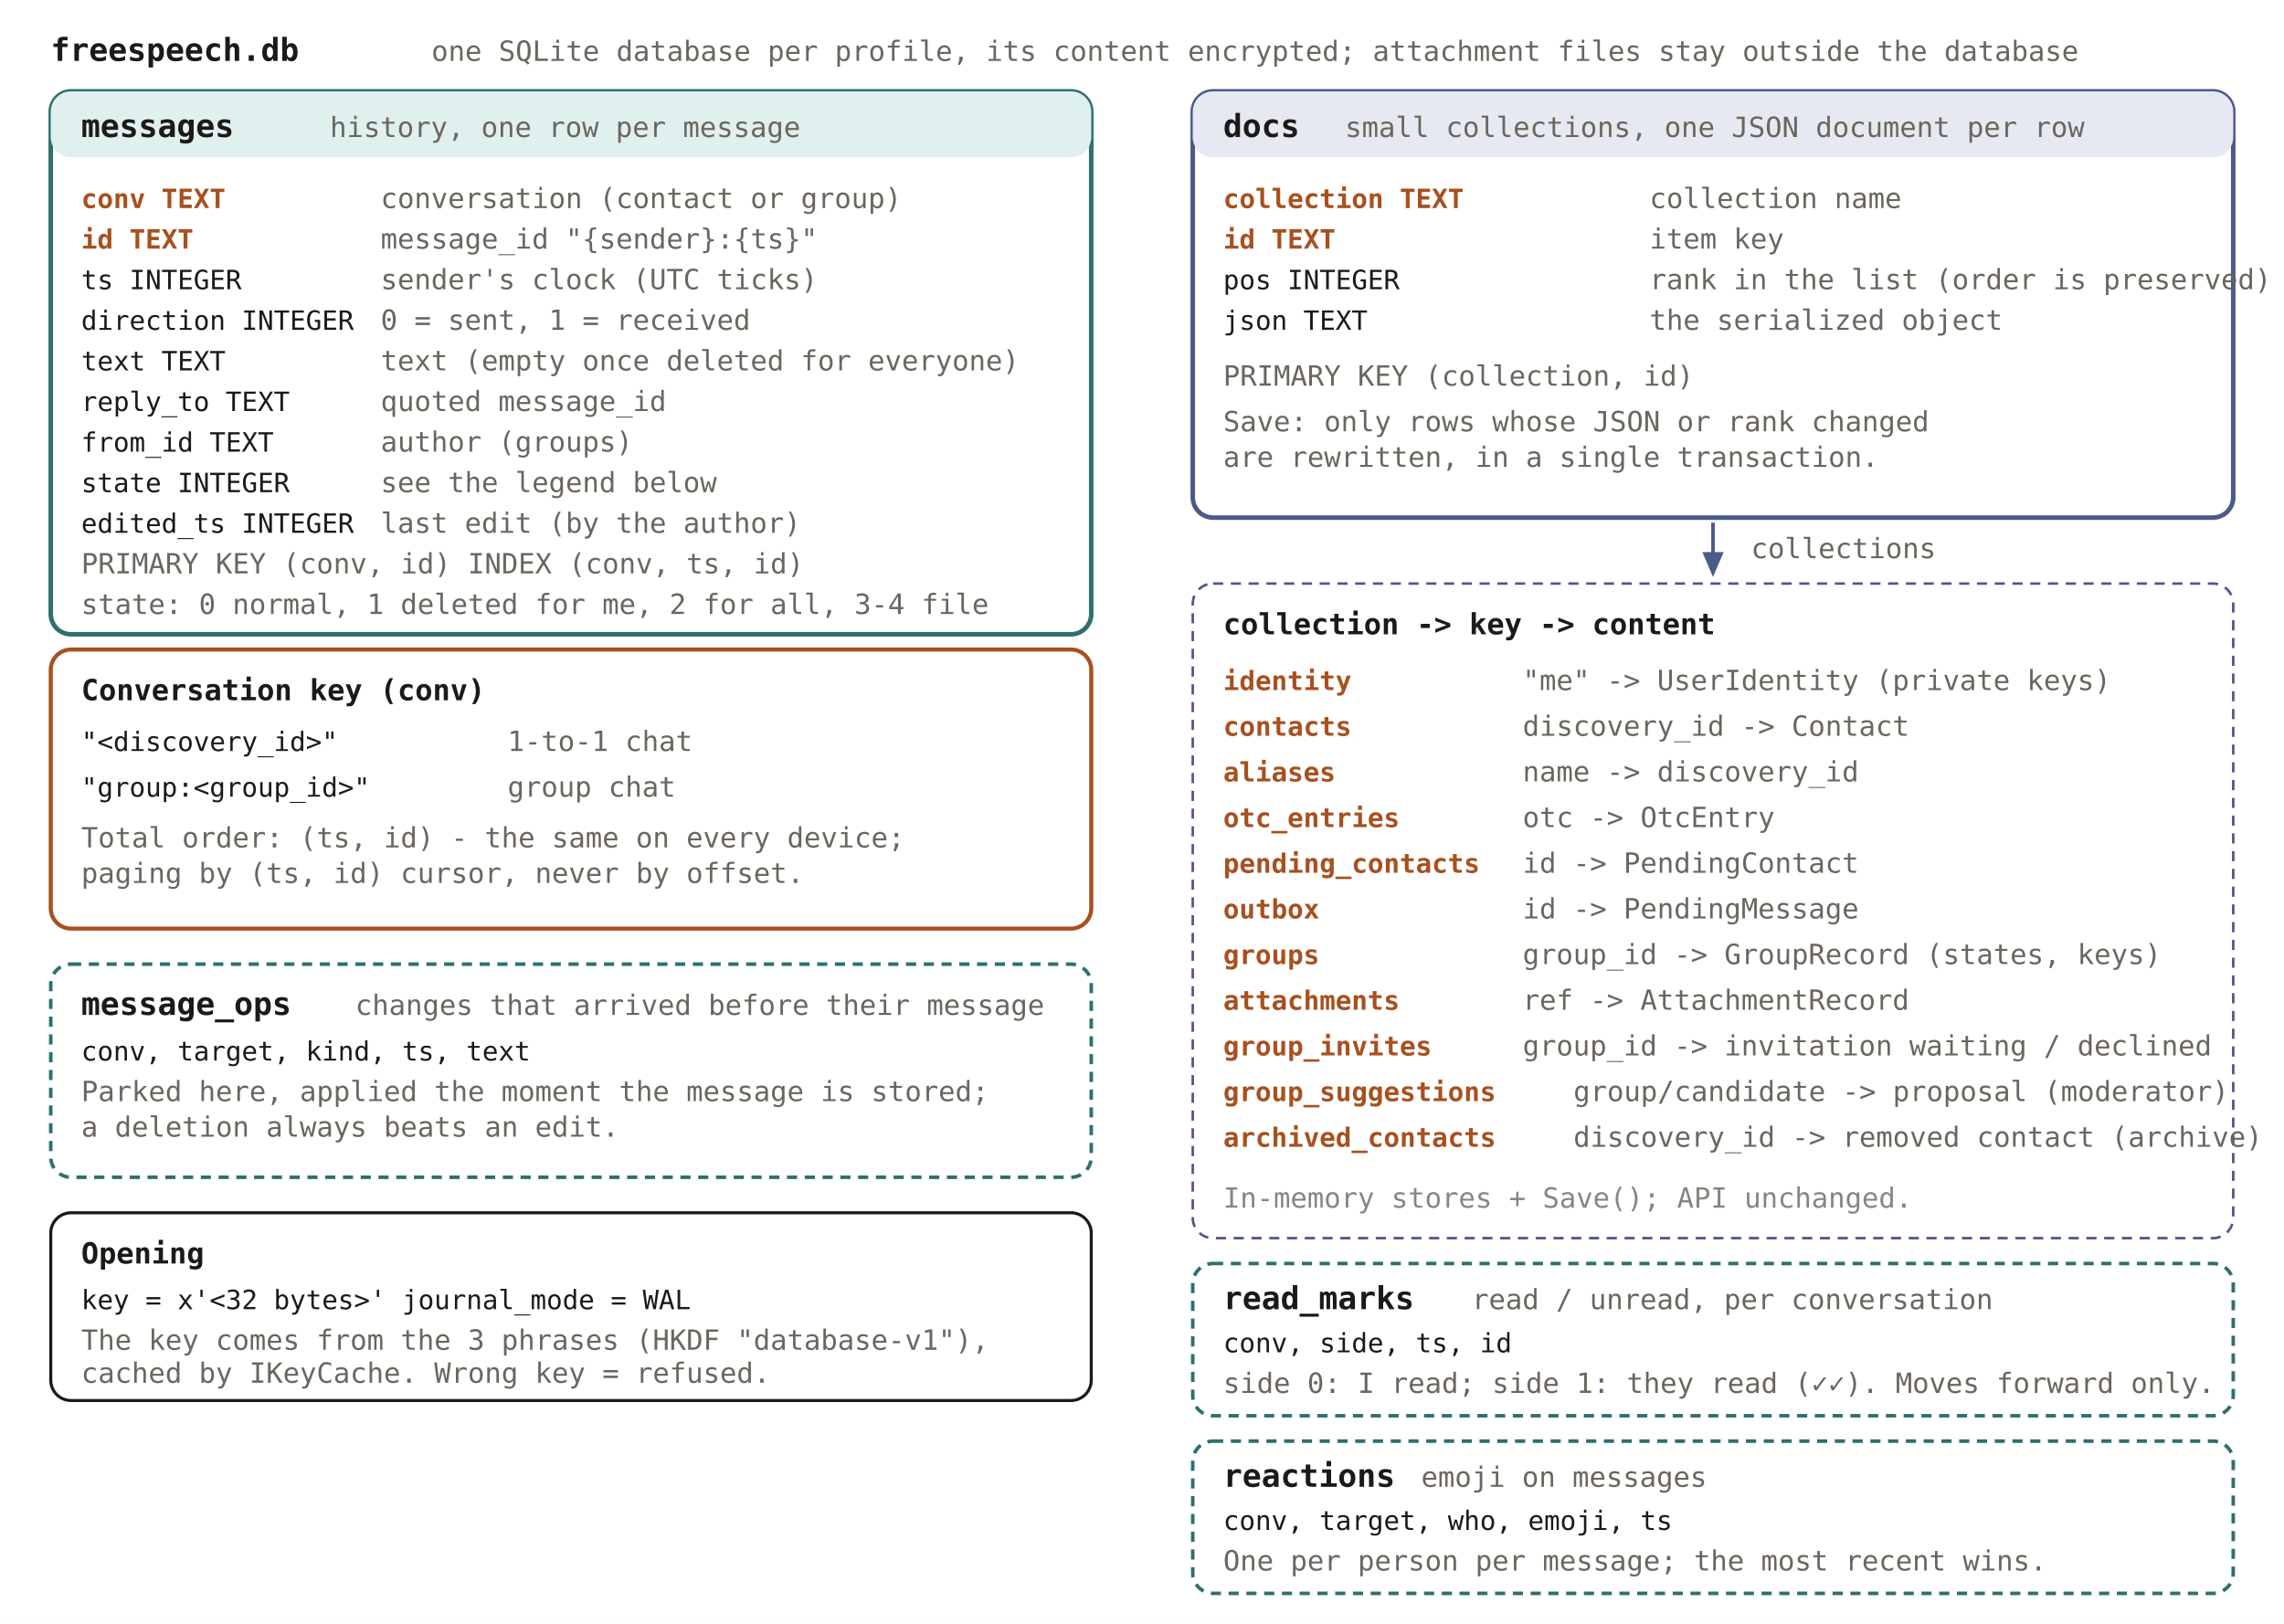
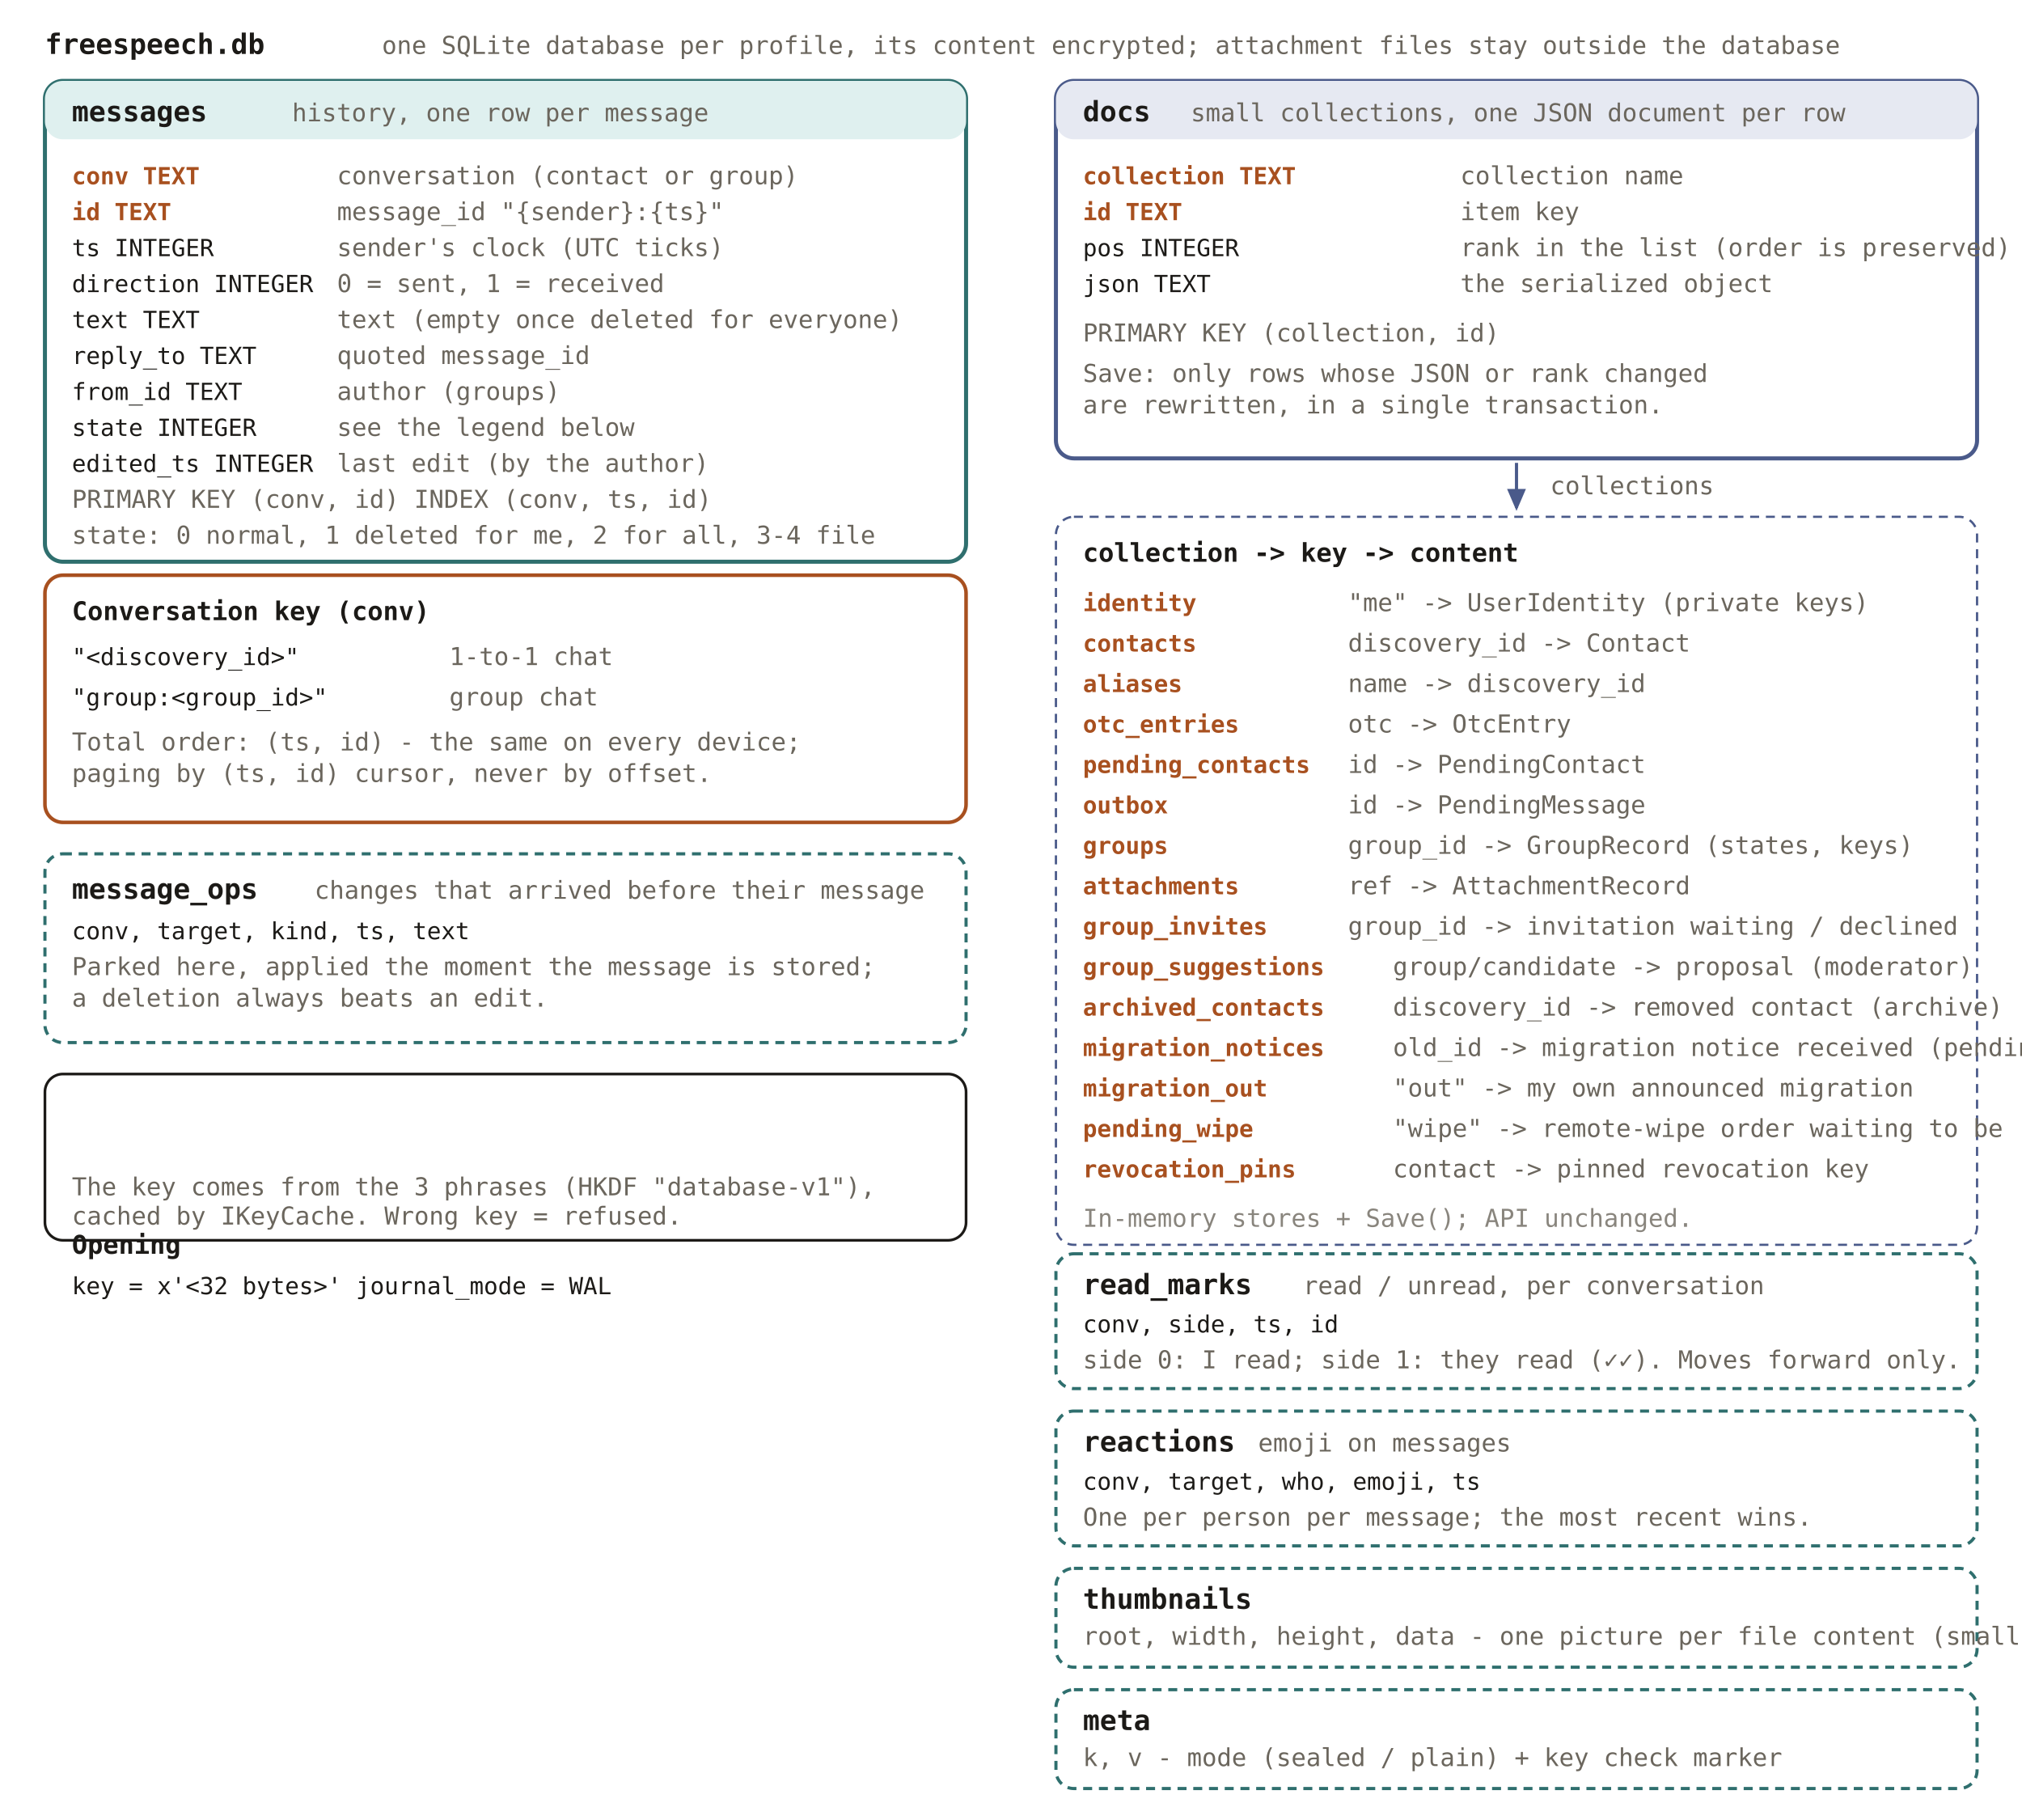
- <svg xmlns="http://www.w3.org/2000/svg" viewBox="0 0 900 640" font-family="'IBM Plex Mono',ui-monospace,Consolas,monospace" role="img" aria-label="Local database schema: the messages table (paged history) and the docs table (JSON collections: identity, contacts, groups, outbox, attachments)">
-   <rect x="0" y="0" width="900" height="640" fill="#ffffff" />
+ <svg xmlns="http://www.w3.org/2000/svg" viewBox="0 0 900 810" font-family="'IBM Plex Mono',ui-monospace,Consolas,monospace" role="img" aria-label="Local database schema: the messages table (paged history) and the docs table (JSON collections: identity, contacts, groups, outbox, attachments)">
+   <rect x="0" y="0" width="900" height="810" fill="#ffffff" />
  <style>
    .lbl{font-size:11px;fill:#6b665d;font-family:'IBM Plex Mono',monospace}
    .lbl-strong{font-size:11.5px;fill:#1c1a17;font-weight:600;font-family:'IBM Plex Mono',monospace}
    .actor{font-size:12.5px;fill:#1c1a17;font-weight:600;font-family:'IBM Plex Mono',monospace}
    .col{font-size:10.5px;fill:#1c1a17;font-family:'IBM Plex Mono',monospace}
    .key{font-size:10.5px;fill:#a8501f;font-family:'IBM Plex Mono',monospace;font-weight:600}
  </style>
  <text x="20" y="24" class="actor">freespeech.db</text>
  <text x="170" y="24" class="lbl">one SQLite database per profile, its content encrypted; attachment files stay outside the database</text>
  <rect x="20" y="36" width="410" height="214" rx="8" fill="none" stroke="#2f6f6e" stroke-width="1.8" />
  <rect x="20" y="36" width="410" height="26" rx="8" fill="#dff0ef" />
  <text x="32" y="54" class="actor">messages</text>
  <text x="130" y="54" class="lbl">history, one row per message</text>
  <text x="32" y="82" class="key">conv        TEXT</text>
  <text x="150" y="82" class="lbl">conversation (contact or group)</text>
  <text x="32" y="98" class="key">id          TEXT</text>
  <text x="150" y="98" class="lbl">message_id "{sender}:{ts}"</text>
  <text x="32" y="114" class="col">ts          INTEGER</text>
  <text x="150" y="114" class="lbl">sender's clock (UTC ticks)</text>
  <text x="32" y="130" class="col">direction   INTEGER</text>
  <text x="150" y="130" class="lbl">0 = sent, 1 = received</text>
  <text x="32" y="146" class="col">text        TEXT</text>
  <text x="150" y="146" class="lbl">text (empty once deleted for everyone)</text>
  <text x="32" y="162" class="col">reply_to    TEXT</text>
  <text x="150" y="162" class="lbl">quoted message_id</text>
  <text x="32" y="178" class="col">from_id     TEXT</text>
  <text x="150" y="178" class="lbl">author (groups)</text>
  <text x="32" y="194" class="col">state       INTEGER</text>
  <text x="150" y="194" class="lbl">see the legend below</text>
  <text x="32" y="210" class="col">edited_ts   INTEGER</text>
  <text x="150" y="210" class="lbl">last edit (by the author)</text>
  <text x="32" y="226" class="lbl">PRIMARY KEY (conv, id)   INDEX (conv, ts, id)</text>
  <text x="32" y="242" class="lbl">state: 0 normal, 1 deleted for me, 2 for all, 3-4 file</text>
  <rect x="20" y="256" width="410" height="110" rx="8" fill="none" stroke="#a8501f" stroke-width="1.6" />
  <text x="32" y="276" class="lbl-strong">Conversation key (conv)</text>
  <text x="32" y="296" class="col">"&lt;discovery_id&gt;"</text>
  <text x="200" y="296" class="lbl">1-to-1 chat</text>
  <text x="32" y="314" class="col">"group:&lt;group_id&gt;"</text>
  <text x="200" y="314" class="lbl">group chat</text>
  <text x="32" y="334" class="lbl">Total order: (ts, id) - the same on every device;</text>
  <text x="32" y="348" class="lbl">paging by (ts, id) cursor, never by offset.</text>
  <rect x="20" y="380" width="410" height="84" rx="8" fill="none" stroke="#2f6f6e" stroke-width="1.4" stroke-dasharray="4 3" />
  <text x="32" y="400" class="actor">message_ops</text>
  <text x="140" y="400" class="lbl">changes that arrived before their message</text>
  <text x="32" y="418" class="col">conv, target, kind, ts, text</text>
  <text x="32" y="434" class="lbl">Parked here, applied the moment the message is stored;</text>
  <text x="32" y="448" class="lbl">a deletion always beats an edit.</text>
  <rect x="20" y="478" width="410" height="74" rx="8" fill="none" stroke="#1c1a17" stroke-width="1.2" />
-   <text x="32" y="498" class="lbl-strong">Opening</text>
-   <text x="32" y="516" class="col">key = x'&lt;32 bytes&gt;'  journal_mode = WAL</text>
+   <text x="32" y="558" class="lbl-strong">Opening</text>
+   <text x="32" y="576" class="col">key = x'&lt;32 bytes&gt;'  journal_mode = WAL</text>
  <text x="32" y="532" class="lbl">The key comes from the 3 phrases (HKDF "database-v1"),</text>
  <text x="32" y="545" class="lbl">cached by IKeyCache. Wrong key = refused.</text>
  <rect x="470" y="36" width="410" height="168" rx="8" fill="none" stroke="#4a5a8a" stroke-width="1.8" />
  <rect x="470" y="36" width="410" height="26" rx="8" fill="#e6e9f2" />
  <text x="482" y="54" class="actor">docs</text>
  <text x="530" y="54" class="lbl">small collections, one JSON document per row</text>
  <text x="482" y="82" class="key">collection  TEXT</text>
  <text x="650" y="82" class="lbl">collection name</text>
  <text x="482" y="98" class="key">id          TEXT</text>
  <text x="650" y="98" class="lbl">item key</text>
  <text x="482" y="114" class="col">pos         INTEGER</text>
  <text x="650" y="114" class="lbl">rank in the list (order is preserved)</text>
  <text x="482" y="130" class="col">json        TEXT</text>
  <text x="650" y="130" class="lbl">the serialized object</text>
  <text x="482" y="152" class="lbl">PRIMARY KEY (collection, id)</text>
  <text x="482" y="170" class="lbl">Save: only rows whose JSON or rank changed</text>
  <text x="482" y="184" class="lbl">are rewritten, in a single transaction.</text>
  <path d="M675 206 L675 226" stroke="#4a5a8a" stroke-width="1.4" fill="none" marker-end="url(#aB)" />
  <text x="690" y="220" class="lbl">collections</text>
-   <rect x="470" y="230" width="410" height="258" rx="8" fill="none" stroke="#4a5a8a" stroke-dasharray="4 3" />
+   <rect x="470" y="230" width="410" height="324" rx="8" fill="none" stroke="#4a5a8a" stroke-dasharray="4 3" />
  <text x="482" y="250" class="lbl-strong">collection -&gt; key -&gt; content</text>
  <text x="482" y="272" class="key">identity</text>
  <text x="600" y="272" class="lbl">"me" -&gt; UserIdentity (private keys)</text>
  <text x="482" y="290" class="key">contacts</text>
  <text x="600" y="290" class="lbl">discovery_id -&gt; Contact</text>
  <text x="482" y="308" class="key">aliases</text>
  <text x="600" y="308" class="lbl">name -&gt; discovery_id</text>
  <text x="482" y="326" class="key">otc_entries</text>
  <text x="600" y="326" class="lbl">otc -&gt; OtcEntry</text>
  <text x="482" y="344" class="key">pending_contacts</text>
  <text x="600" y="344" class="lbl">id -&gt; PendingContact</text>
  <text x="482" y="362" class="key">outbox</text>
  <text x="600" y="362" class="lbl">id -&gt; PendingMessage</text>
  <text x="482" y="380" class="key">groups</text>
  <text x="600" y="380" class="lbl">group_id -&gt; GroupRecord (states, keys)</text>
  <text x="482" y="398" class="key">attachments</text>
  <text x="600" y="398" class="lbl">ref -&gt; AttachmentRecord</text>
  <text x="482" y="416" class="key">group_invites</text>
  <text x="600" y="416" class="lbl">group_id -&gt; invitation waiting / declined</text>
  <text x="482" y="434" class="key">group_suggestions</text>
  <text x="620" y="434" class="lbl">group/candidate -&gt; proposal (moderator)</text>
  <text x="482" y="452" class="key">archived_contacts</text>
  <text x="620" y="452" class="lbl">discovery_id -&gt; removed contact (archive)</text>
-   <text x="482" y="476" class="lbl" opacity="0.8">In-memory stores + Save(); API unchanged.</text>
-   <rect x="470" y="498" width="410" height="60" rx="8" fill="none" stroke="#2f6f6e" stroke-width="1.4" stroke-dasharray="4 3" />
-   <text x="482" y="516" class="actor">read_marks</text>
-   <text x="580" y="516" class="lbl">read / unread, per conversation</text>
-   <text x="482" y="533" class="col">conv, side, ts, id</text>
-   <text x="482" y="549" class="lbl">side 0: I read; side 1: they read (✓✓). Moves forward only.</text>
-   <rect x="470" y="568" width="410" height="60" rx="8" fill="none" stroke="#2f6f6e" stroke-width="1.4" stroke-dasharray="4 3" />
-   <text x="482" y="586" class="actor">reactions</text>
-   <text x="560" y="586" class="lbl">emoji on messages</text>
-   <text x="482" y="603" class="col">conv, target, who, emoji, ts</text>
-   <text x="482" y="619" class="lbl">One per person per message; the most recent wins.</text>
+   <text x="482" y="470" class="key">migration_notices</text>
+   <text x="620" y="470" class="lbl">old_id -&gt; migration notice received (pending / accepted / declined)</text>
+   <text x="482" y="488" class="key">migration_out</text>
+   <text x="620" y="488" class="lbl">"out" -&gt; my own announced migration</text>
+   <text x="482" y="506" class="key">pending_wipe</text>
+   <text x="620" y="506" class="lbl">"wipe" -&gt; remote-wipe order waiting to be resent</text>
+   <text x="482" y="524" class="key">revocation_pins</text>
+   <text x="620" y="524" class="lbl">contact -&gt; pinned revocation key</text>
+   <text x="482" y="546" class="lbl" opacity="0.8">In-memory stores + Save(); API unchanged.</text>
+   <rect x="470" y="558" width="410" height="60" rx="8" fill="none" stroke="#2f6f6e" stroke-width="1.4" stroke-dasharray="4 3" />
+   <text x="482" y="576" class="actor">read_marks</text>
+   <text x="580" y="576" class="lbl">read / unread, per conversation</text>
+   <text x="482" y="593" class="col">conv, side, ts, id</text>
+   <text x="482" y="609" class="lbl">side 0: I read; side 1: they read (✓✓). Moves forward only.</text>
+   <rect x="470" y="628" width="410" height="60" rx="8" fill="none" stroke="#2f6f6e" stroke-width="1.4" stroke-dasharray="4 3" />
+   <text x="482" y="646" class="actor">reactions</text>
+   <text x="560" y="646" class="lbl">emoji on messages</text>
+   <text x="482" y="663" class="col">conv, target, who, emoji, ts</text>
+   <text x="482" y="679" class="lbl">One per person per message; the most recent wins.</text>
+   <rect x="470" y="698" width="410" height="44" rx="8" fill="none" stroke="#2f6f6e" stroke-width="1.4" stroke-dasharray="4 3" />
+   <text x="482" y="716" class="actor">thumbnails</text>
+   <text x="482" y="732" class="lbl">root, width, height, data - one picture per file content (small, sealed)</text>
+   <rect x="470" y="752" width="410" height="44" rx="8" fill="none" stroke="#2f6f6e" stroke-width="1.4" stroke-dasharray="4 3" />
+   <text x="482" y="770" class="actor">meta</text>
+   <text x="482" y="786" class="lbl">k, v - mode (sealed / plain) + key check marker</text>
  <defs>
    <marker id="aT" markerWidth="8" markerHeight="8" refX="6" refY="3" orient="auto">
      <polygon points="0,0 7,3 0,6" fill="#2f6f6e" />
    </marker>
    <marker id="aB" markerWidth="8" markerHeight="8" refX="6" refY="3" orient="auto">
      <polygon points="0,0 7,3 0,6" fill="#4a5a8a" />
    </marker>
    <marker id="aR" markerWidth="8" markerHeight="8" refX="6" refY="3" orient="auto">
      <polygon points="0,0 7,3 0,6" fill="#a8501f" />
    </marker>
  </defs>
</svg>
